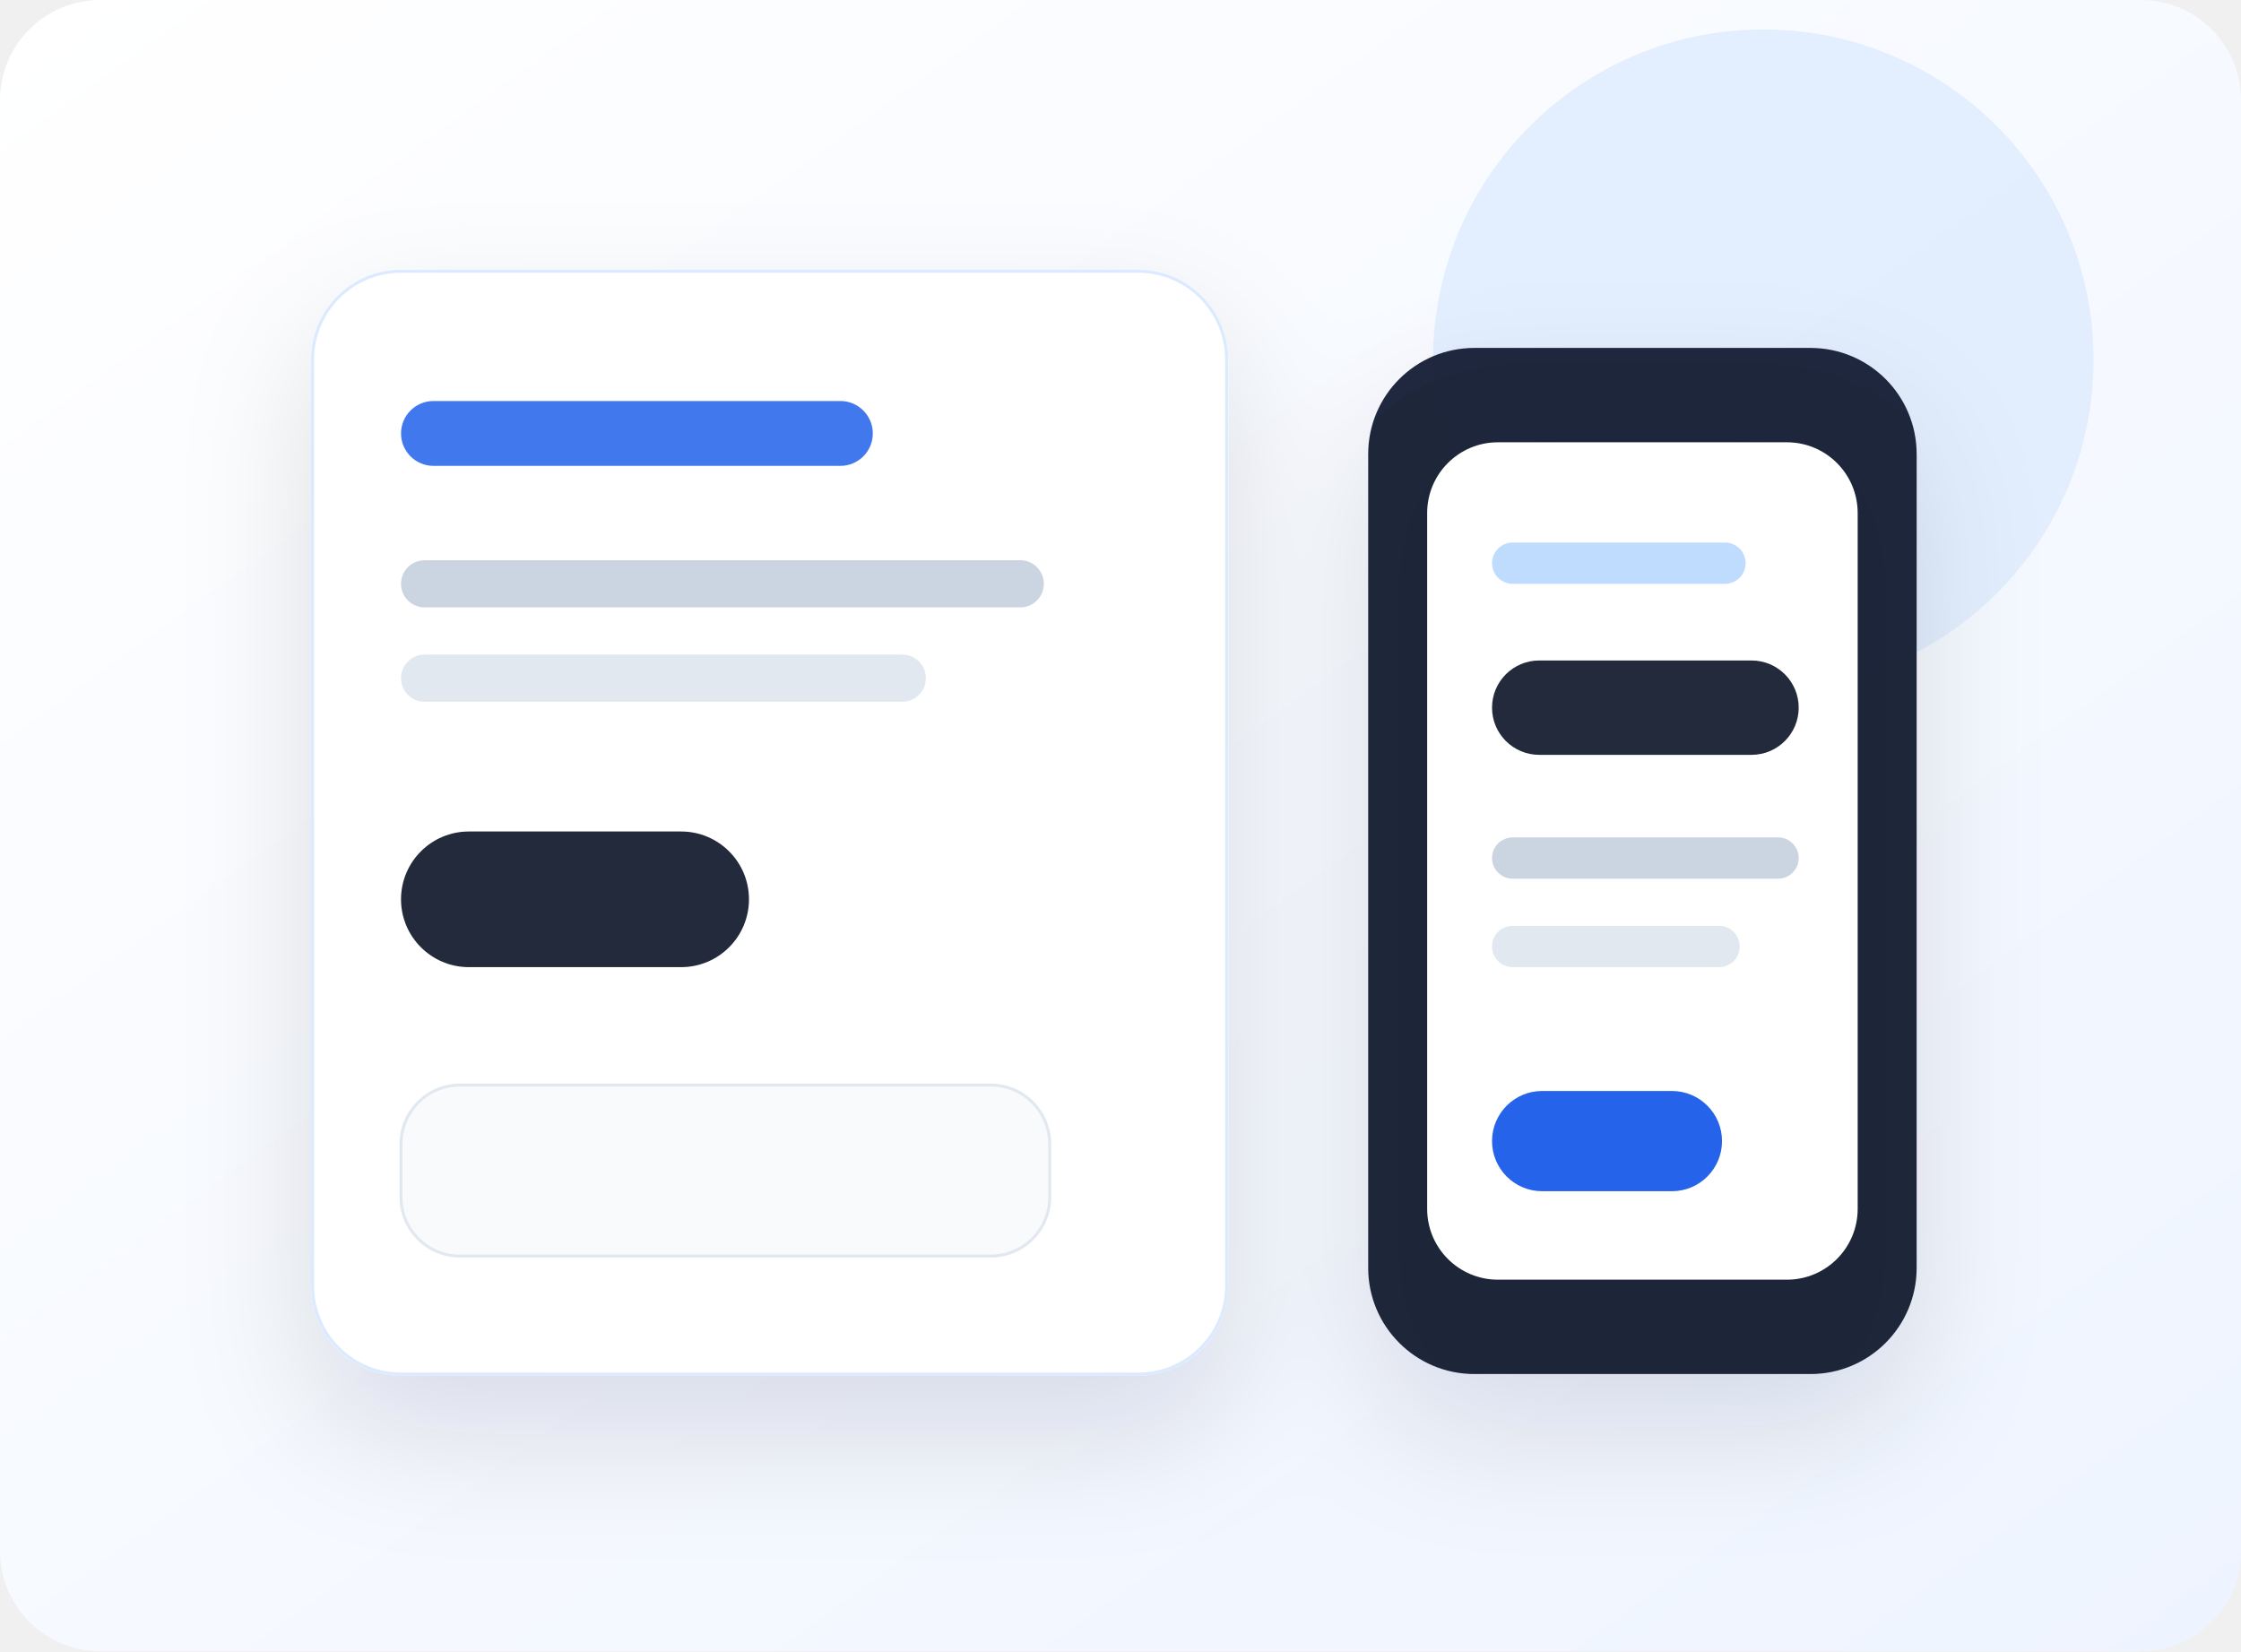
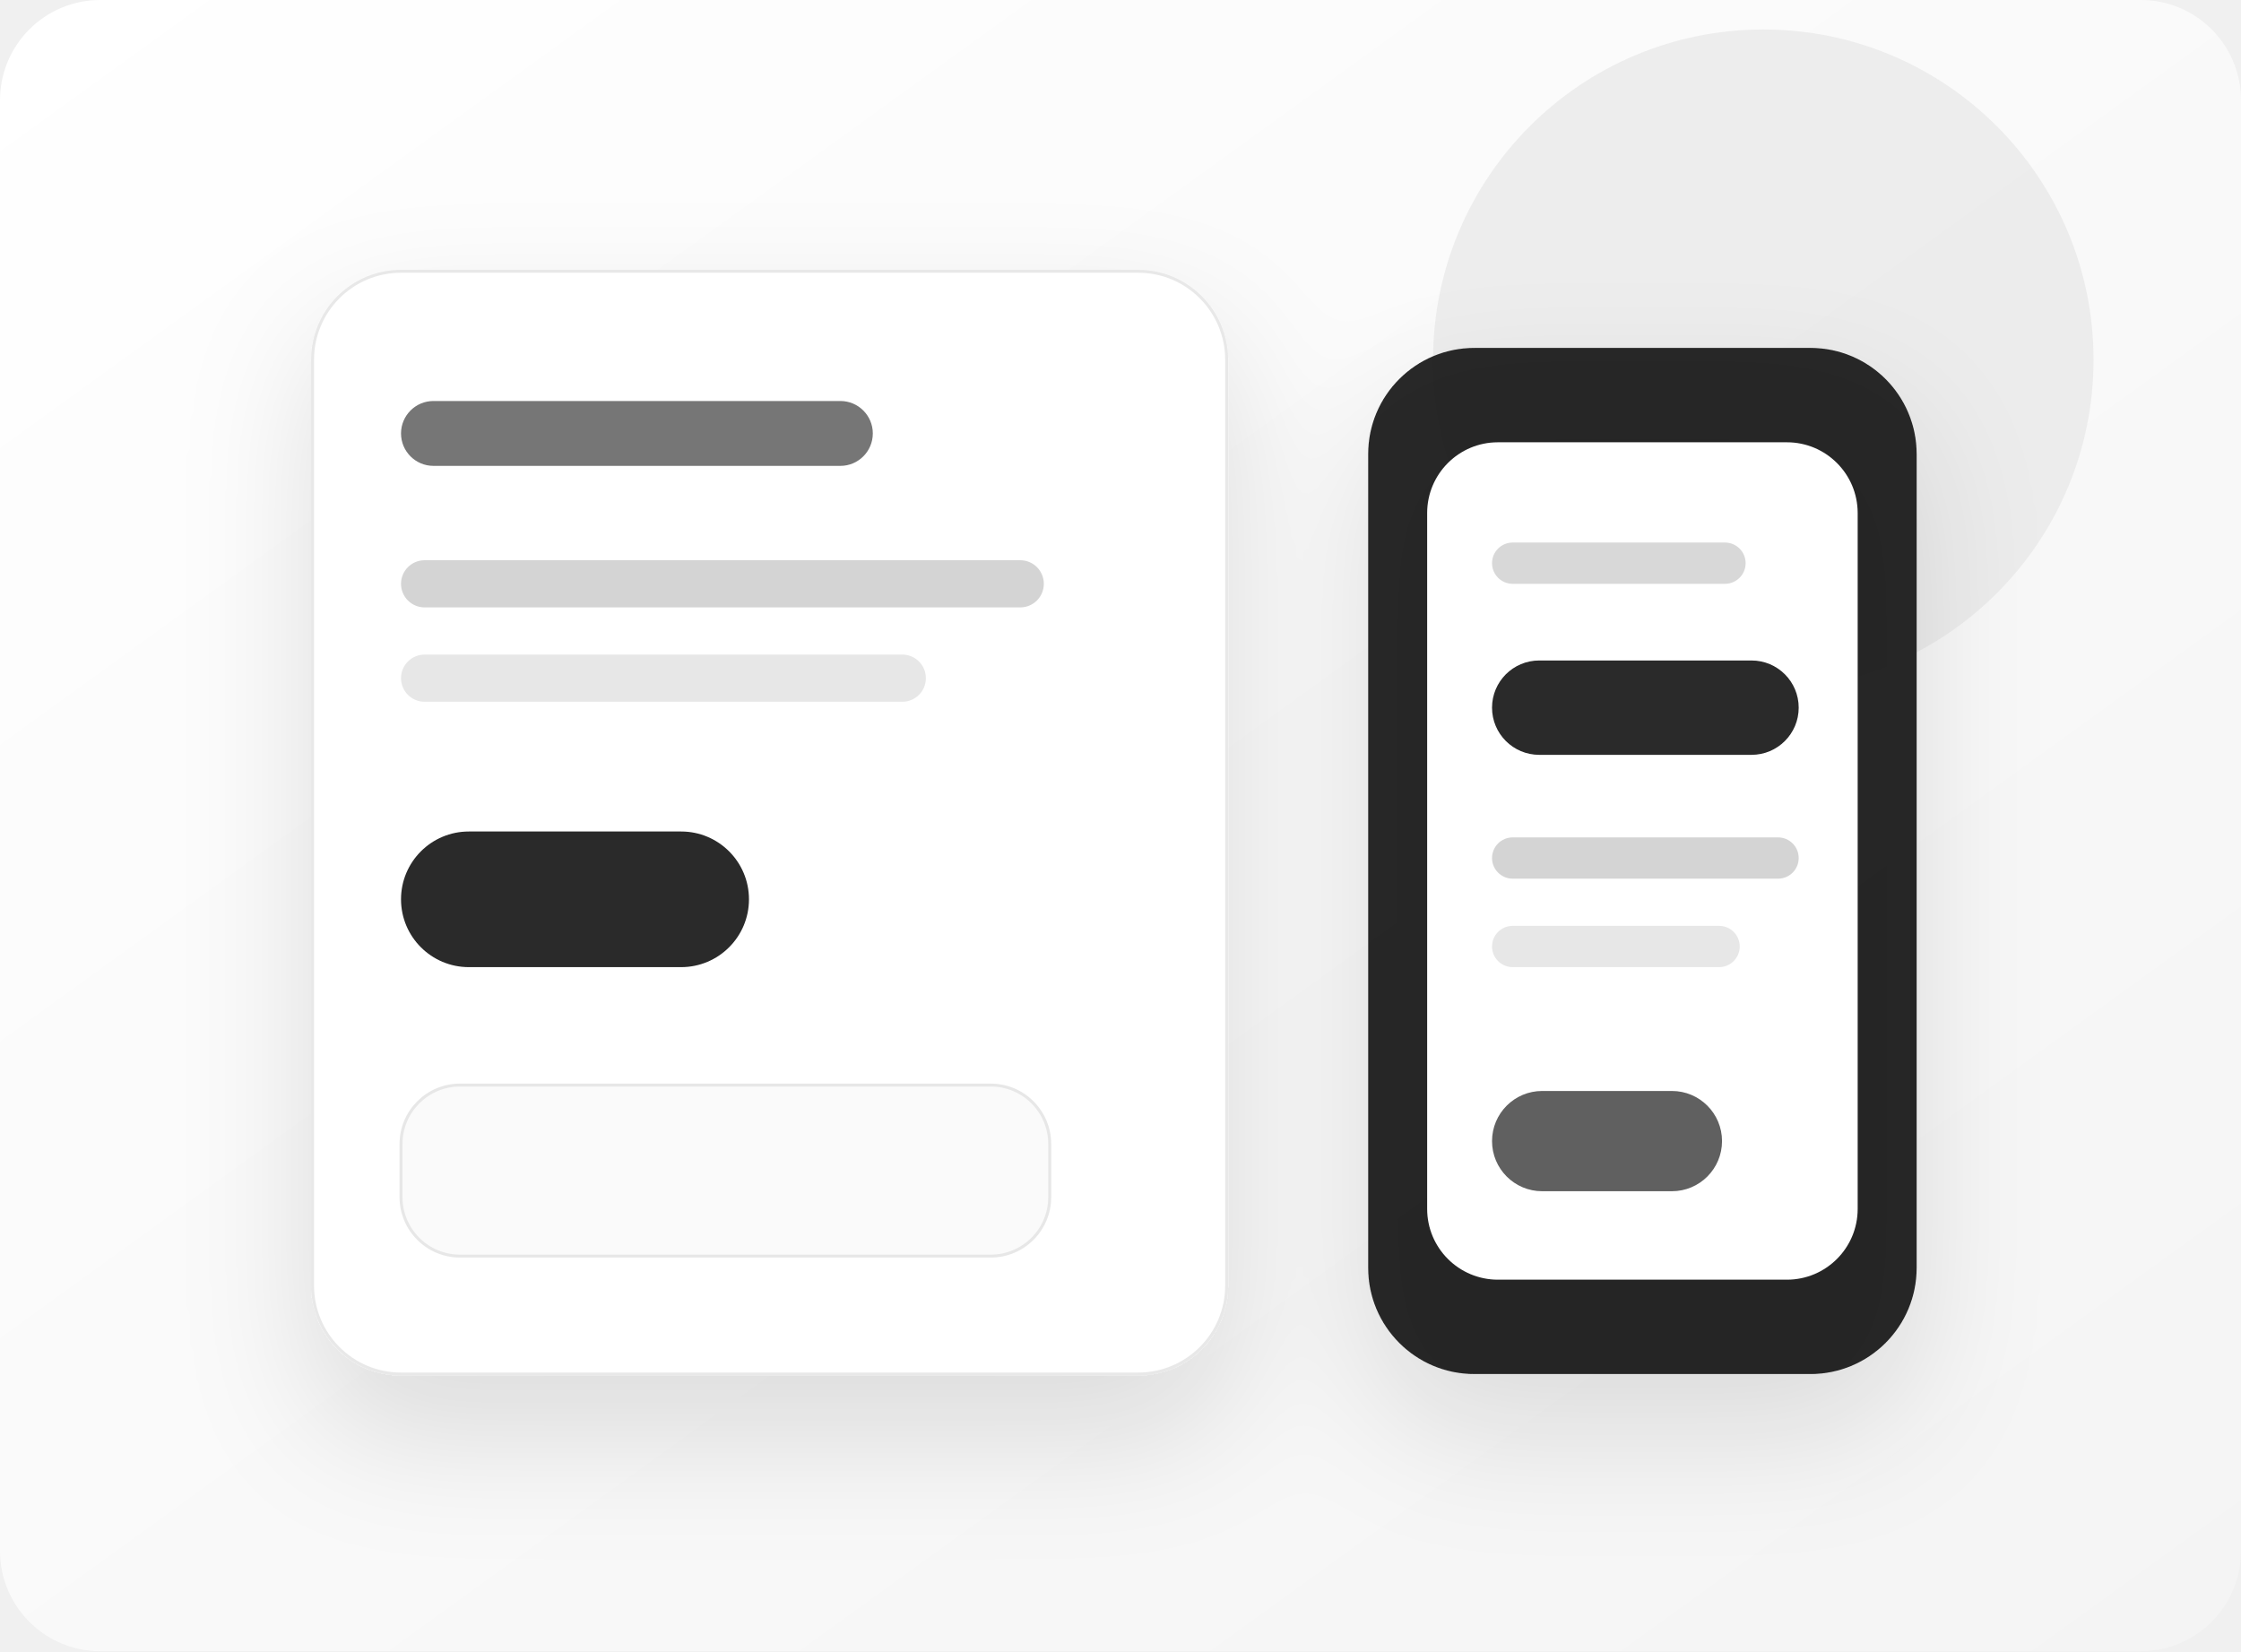
<svg xmlns="http://www.w3.org/2000/svg" width="760" height="560" viewBox="0 0 760 560" role="img" aria-label="모바일 화면 검토 이미지">
  <defs>
    <linearGradient id="bg" x1="0" x2="1" y1="0" y2="1">
      <stop offset="0" stop-color="#ffffff" />
-       <stop offset="1" stop-color="#eef4ff" />
+       <stop offset="1" stop-color="#f4f4f4" />
    </linearGradient>
    <filter id="s" x="-20%" y="-20%" width="140%" height="150%">
-       <feDropShadow dx="0" dy="20" stdDeviation="22" flood-color="#0f172a" flood-opacity="0.12" />
+       <feDropShadow dx="0" dy="20" stdDeviation="22" flood-color="#171717" flood-opacity="0.12" />
    </filter>
  </defs>
  <rect width="760" height="560" rx="34" fill="url(#bg)" />
-   <circle cx="598" cy="122" r="112" fill="#dbeafe" opacity="0.72" />
+   <circle cx="598" cy="122" r="112" fill="#e8e8e8" opacity="0.72" />
  <g filter="url(#s)">
-     <rect x="106" y="92" width="310" height="374" rx="30" fill="#fff" stroke="#dbeafe" />
-     <rect x="136" y="136" width="160" height="22" rx="11" fill="#2563eb" opacity="0.86" />
-     <rect x="136" y="190" width="218" height="16" rx="8" fill="#cbd5e1" />
-     <rect x="136" y="222" width="178" height="16" rx="8" fill="#e2e8f0" />
-     <rect x="136" y="282" width="118" height="46" rx="23" fill="#0f172a" opacity="0.92" />
-     <rect x="136" y="368" width="220" height="58" rx="20" fill="#f8fafc" stroke="#e2e8f0" />
-     <rect x="464" y="118" width="186" height="348" rx="36" fill="#0f172a" opacity="0.92" />
+     <rect x="106" y="92" width="310" height="374" rx="30" fill="#ffffff" stroke="#e8e8e8" />
+     <rect x="136" y="136" width="160" height="22" rx="11" fill="#606060" opacity="0.86" />
+     <rect x="136" y="190" width="218" height="16" rx="8" fill="#d4d4d4" />
+     <rect x="136" y="222" width="178" height="16" rx="8" fill="#e7e7e7" />
+     <rect x="136" y="282" width="118" height="46" rx="23" fill="#171717" opacity="0.92" />
+     <rect x="136" y="368" width="220" height="58" rx="20" fill="#fafafa" stroke="#e7e7e7" />
+     <rect x="464" y="118" width="186" height="348" rx="36" fill="#171717" opacity="0.92" />
    <rect x="484" y="150" width="146" height="284" rx="24" fill="#ffffff" />
-     <rect x="506" y="184" width="86" height="14" rx="7" fill="#bfdbfe" />
-     <rect x="506" y="224" width="104" height="32" rx="16" fill="#0f172a" opacity="0.92" />
-     <rect x="506" y="284" width="104" height="14" rx="7" fill="#cbd5e1" />
-     <rect x="506" y="314" width="84" height="14" rx="7" fill="#e2e8f0" />
-     <rect x="506" y="370" width="78" height="34" rx="17" fill="#2563eb" />
+     <rect x="506" y="184" width="86" height="14" rx="7" fill="#d8d8d8" />
+     <rect x="506" y="224" width="104" height="32" rx="16" fill="#171717" opacity="0.92" />
+     <rect x="506" y="284" width="104" height="14" rx="7" fill="#d4d4d4" />
+     <rect x="506" y="314" width="84" height="14" rx="7" fill="#e7e7e7" />
+     <rect x="506" y="370" width="78" height="34" rx="17" fill="#606060" />
  </g>
</svg>
